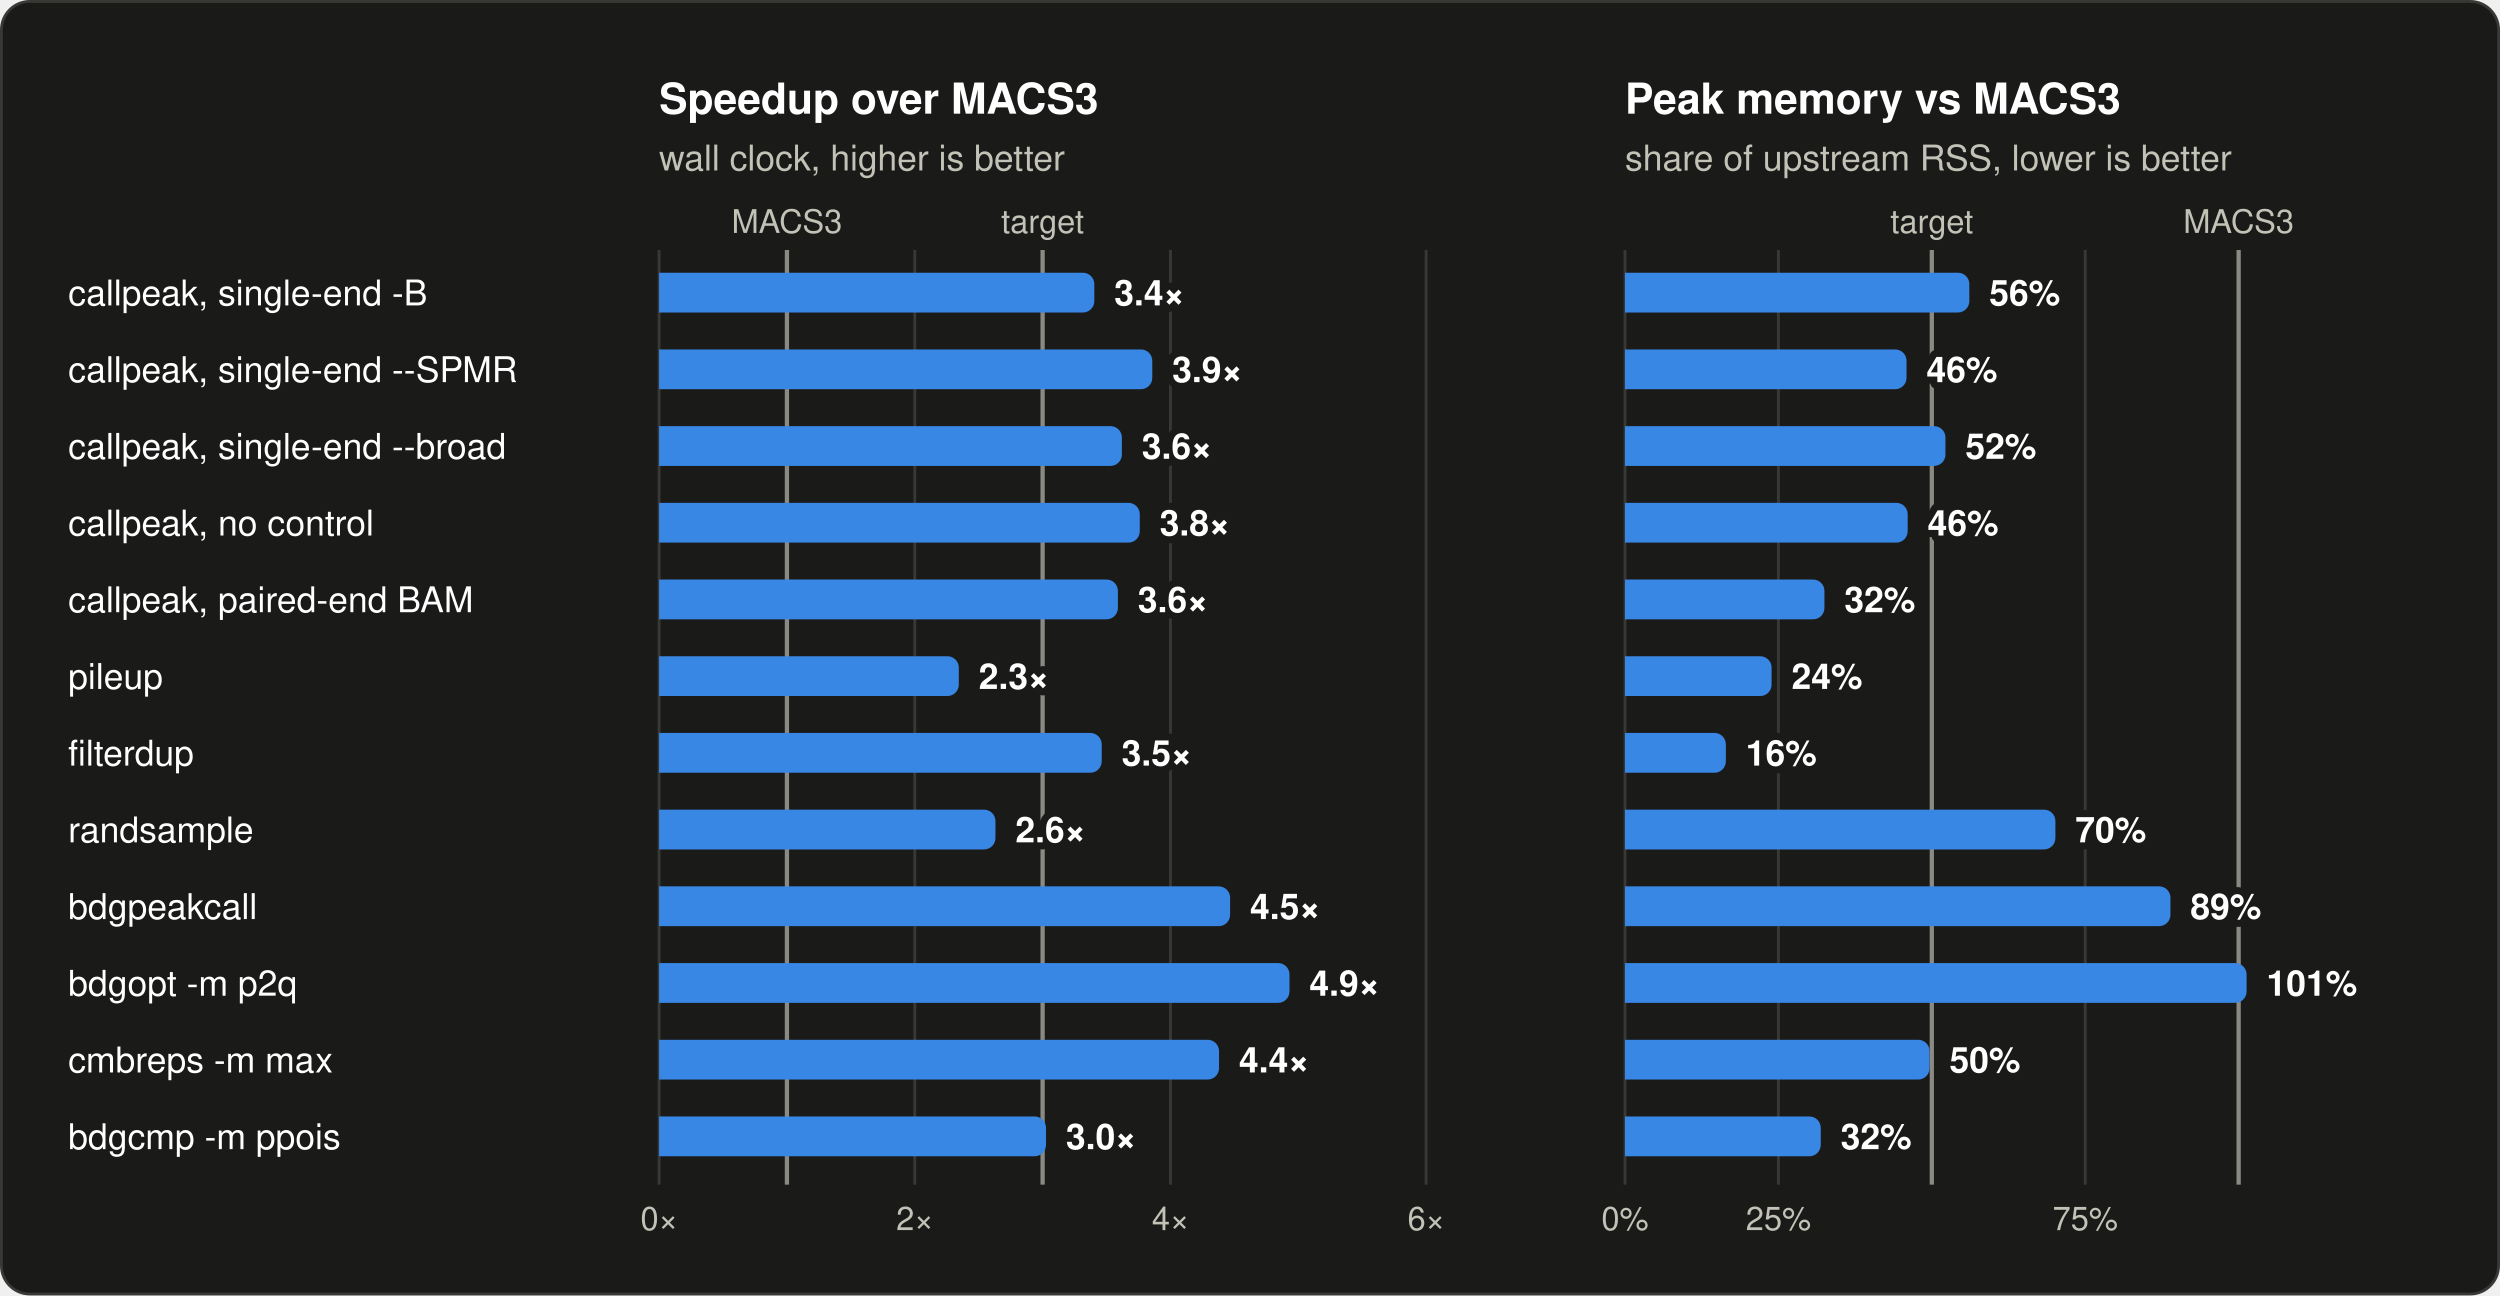
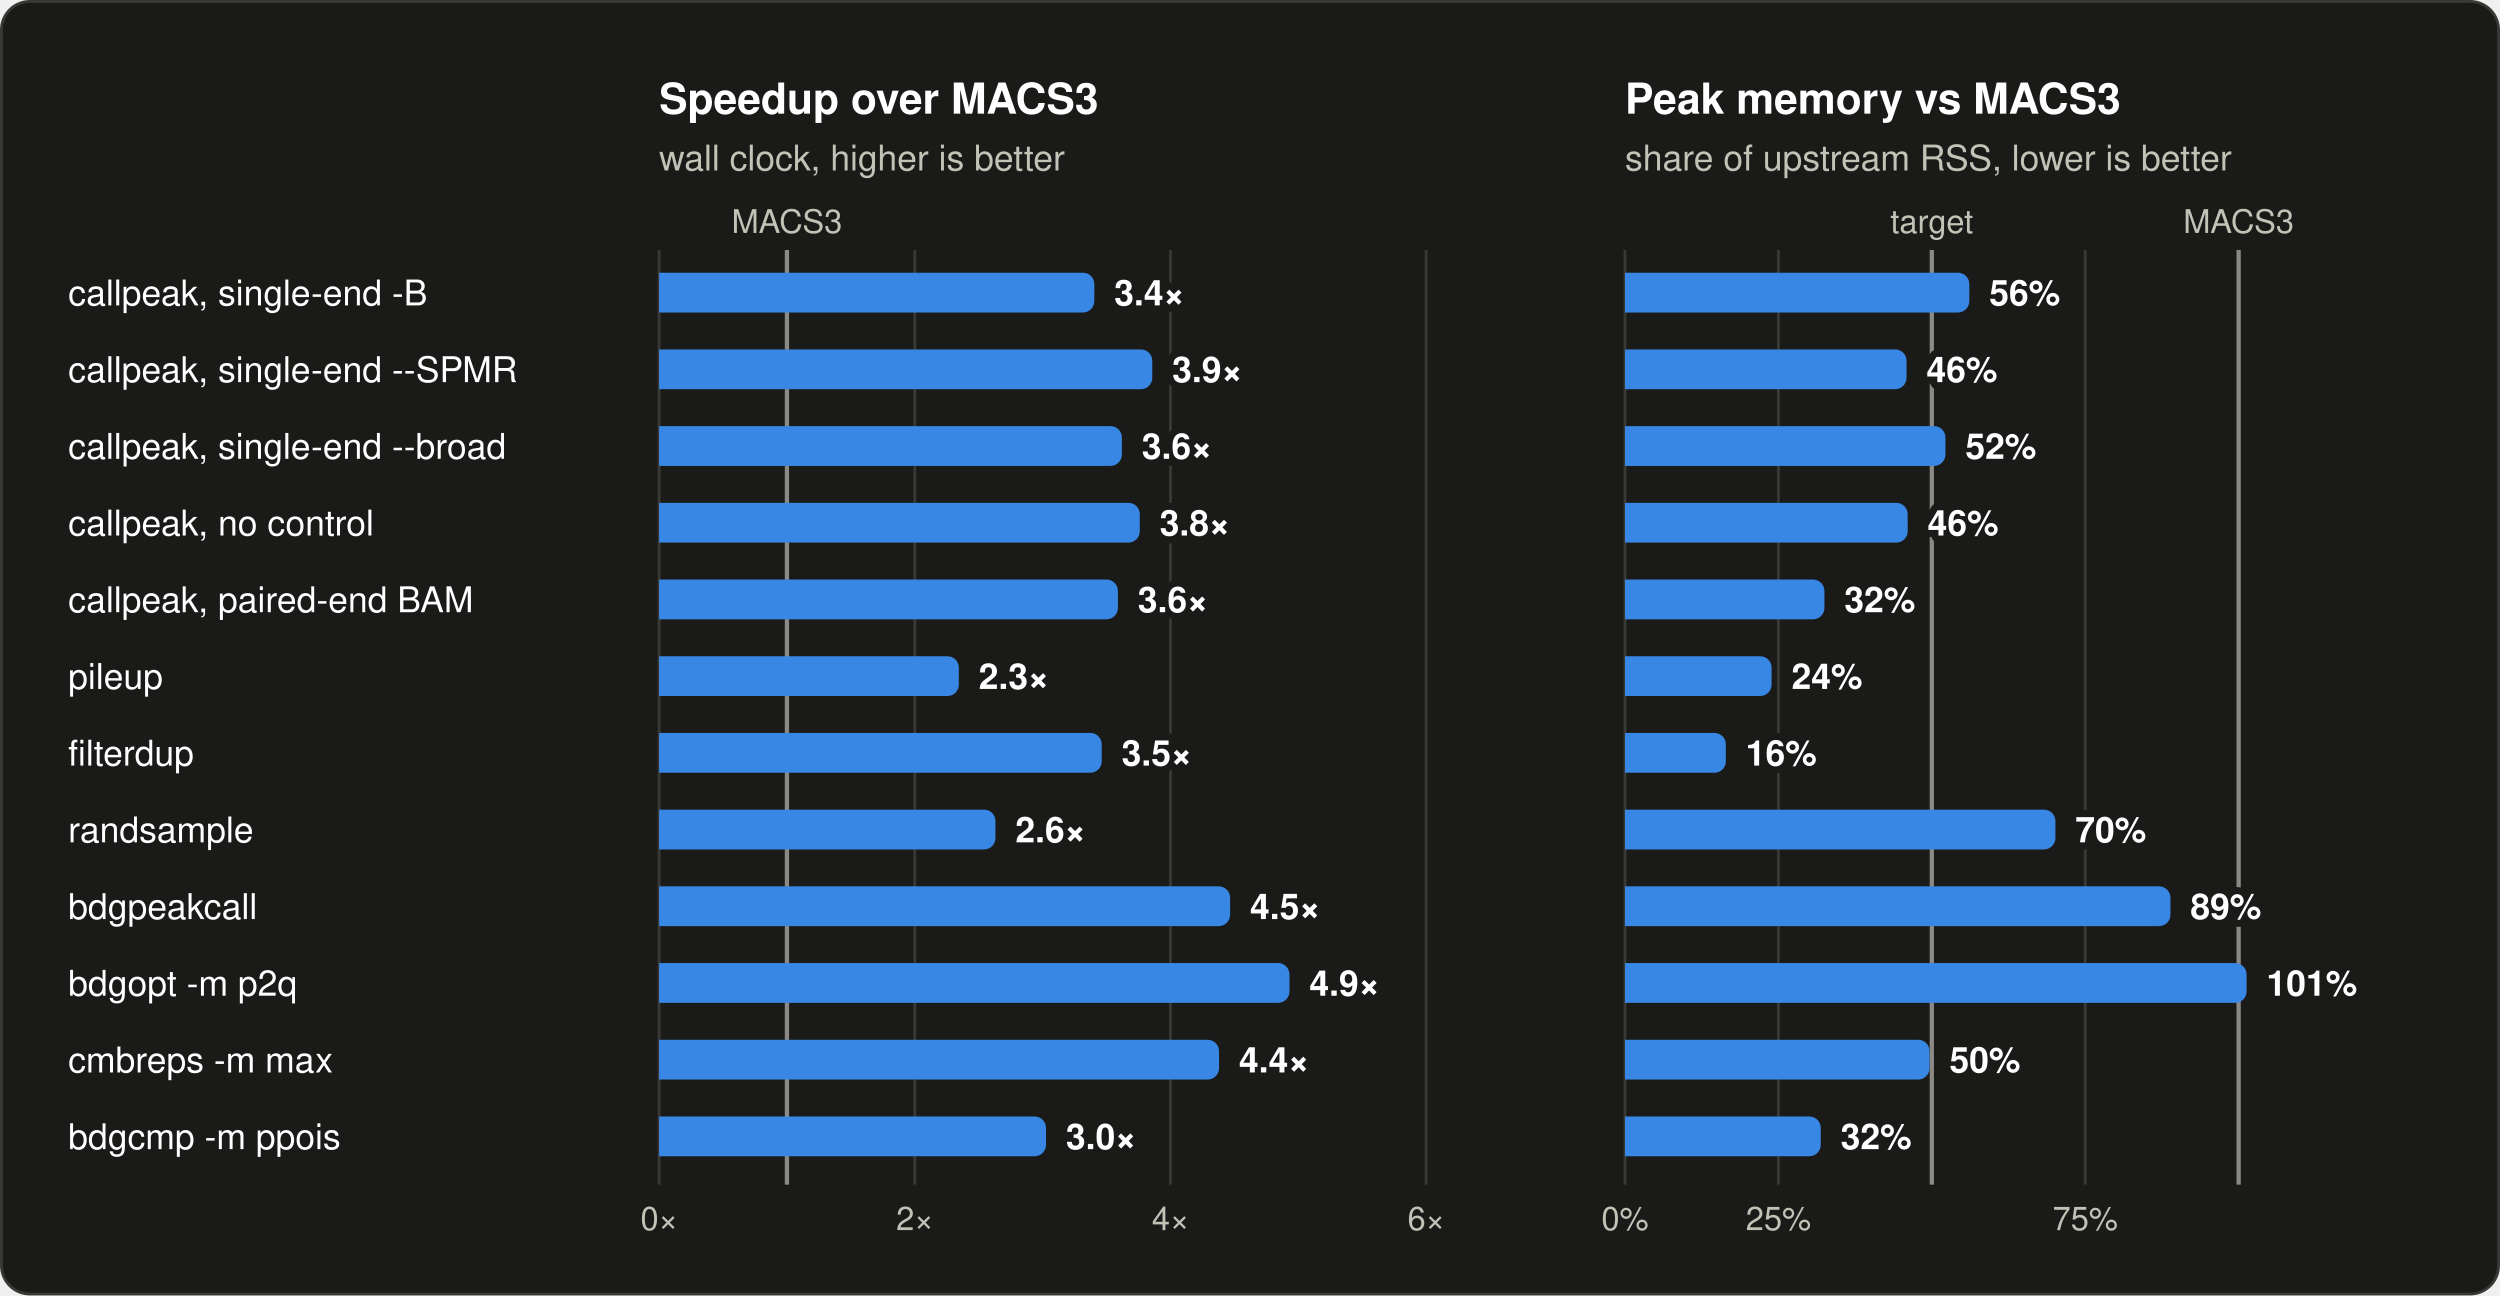
<svg xmlns="http://www.w3.org/2000/svg" viewBox="0 0 880 456" width="880" height="456" font-family="-apple-system,BlinkMacSystemFont,'Segoe UI',Helvetica,Arial,sans-serif" role="img" aria-label="macs3-rs is 2.3 to 4.9 times faster than MACS3 and uses 16 to 101 percent of its peak memory across twelve workloads">
  <rect x="0.5" y="0.5" width="879" height="455" rx="10" fill="#1a1a19" stroke="#383835" />
  <text x="24" y="107.5" font-size="12.5" fill="#ffffff">callpeak, single-end -B</text>
  <text x="24" y="134.5" font-size="12.5" fill="#ffffff">callpeak, single-end --SPMR</text>
  <text x="24" y="161.5" font-size="12.5" fill="#ffffff">callpeak, single-end --broad</text>
  <text x="24" y="188.5" font-size="12.5" fill="#ffffff">callpeak, no control</text>
  <text x="24" y="215.5" font-size="12.5" fill="#ffffff">callpeak, paired-end BAM</text>
  <text x="24" y="242.5" font-size="12.5" fill="#ffffff">pileup</text>
  <text x="24" y="269.5" font-size="12.5" fill="#ffffff">filterdup</text>
  <text x="24" y="296.5" font-size="12.5" fill="#ffffff">randsample</text>
  <text x="24" y="323.5" font-size="12.5" fill="#ffffff">bdgpeakcall</text>
  <text x="24" y="350.5" font-size="12.5" fill="#ffffff">bdgopt -m p2q</text>
  <text x="24" y="377.5" font-size="12.5" fill="#ffffff">cmbreps -m max</text>
  <text x="24" y="404.5" font-size="12.5" fill="#ffffff">bdgcmp -m ppois</text>
  <text x="232" y="40" font-size="15" font-weight="600" fill="#ffffff">Speedup over MACS3</text>
  <text x="232" y="60" font-size="12.5" fill="#c3c2b7">wall clock, higher is better</text>
  <line x1="232.0" y1="88" x2="232.0" y2="417" stroke="#383835" />
  <text x="232.0" y="433" font-size="11.5" text-anchor="middle" fill="#c3c2b7">0×</text>
  <line x1="322.0" y1="88" x2="322.0" y2="417" stroke="#383835" />
  <text x="322.0" y="433" font-size="11.5" text-anchor="middle" fill="#c3c2b7">2×</text>
  <line x1="412.0" y1="88" x2="412.0" y2="417" stroke="#383835" />
  <text x="412.0" y="433" font-size="11.5" text-anchor="middle" fill="#c3c2b7">4×</text>
  <line x1="502.0" y1="88" x2="502.0" y2="417" stroke="#383835" />
  <text x="502.0" y="433" font-size="11.5" text-anchor="middle" fill="#c3c2b7">6×</text>
  <line x1="277.0" y1="88" x2="277.0" y2="417" stroke="#8a8983" stroke-width="1.5" />
  <text x="277.0" y="82" font-size="11.5" text-anchor="middle" fill="#c3c2b7">MACS3</text>
-   <line x1="367.0" y1="88" x2="367.0" y2="417" stroke="#8a8983" stroke-width="1.5" />
-   <text x="367.0" y="82" font-size="11.5" text-anchor="middle" fill="#c3c2b7">target</text>
  <path d="M232,96h149.2a4,4 0 0 1 4,4v6a4,4 0 0 1 -4,4h-149.2z" fill="#3987e5" />
  <text x="392.2" y="107.5" font-size="12.5" font-weight="600" fill="#1a1a19" stroke="#1a1a19" stroke-width="5" stroke-linejoin="round">3.4×</text>
  <text x="392.2" y="107.5" font-size="12.5" font-weight="600" fill="#ffffff">3.4×</text>
  <path d="M232,123h169.6a4,4 0 0 1 4,4v6a4,4 0 0 1 -4,4h-169.6z" fill="#3987e5" />
  <text x="412.6" y="134.5" font-size="12.5" font-weight="600" fill="#1a1a19" stroke="#1a1a19" stroke-width="5" stroke-linejoin="round">3.9×</text>
  <text x="412.6" y="134.5" font-size="12.5" font-weight="600" fill="#ffffff">3.9×</text>
  <path d="M232,150h158.9a4,4 0 0 1 4,4v6a4,4 0 0 1 -4,4h-158.9z" fill="#3987e5" />
  <text x="401.9" y="161.5" font-size="12.5" font-weight="600" fill="#1a1a19" stroke="#1a1a19" stroke-width="5" stroke-linejoin="round">3.6×</text>
  <text x="401.9" y="161.5" font-size="12.5" font-weight="600" fill="#ffffff">3.6×</text>
  <path d="M232,177h165.2a4,4 0 0 1 4,4v6a4,4 0 0 1 -4,4h-165.2z" fill="#3987e5" />
  <text x="408.2" y="188.5" font-size="12.5" font-weight="600" fill="#1a1a19" stroke="#1a1a19" stroke-width="5" stroke-linejoin="round">3.8×</text>
  <text x="408.2" y="188.5" font-size="12.5" font-weight="600" fill="#ffffff">3.8×</text>
  <path d="M232,204h157.5a4,4 0 0 1 4,4v6a4,4 0 0 1 -4,4h-157.5z" fill="#3987e5" />
  <text x="400.5" y="215.5" font-size="12.5" font-weight="600" fill="#1a1a19" stroke="#1a1a19" stroke-width="5" stroke-linejoin="round">3.6×</text>
  <text x="400.5" y="215.5" font-size="12.5" font-weight="600" fill="#ffffff">3.6×</text>
  <path d="M232,231h101.5a4,4 0 0 1 4,4v6a4,4 0 0 1 -4,4h-101.5z" fill="#3987e5" />
  <text x="344.5" y="242.5" font-size="12.5" font-weight="600" fill="#1a1a19" stroke="#1a1a19" stroke-width="5" stroke-linejoin="round">2.3×</text>
  <text x="344.5" y="242.5" font-size="12.5" font-weight="600" fill="#ffffff">2.3×</text>
  <path d="M232,258h151.8a4,4 0 0 1 4,4v6a4,4 0 0 1 -4,4h-151.8z" fill="#3987e5" />
  <text x="394.8" y="269.5" font-size="12.5" font-weight="600" fill="#1a1a19" stroke="#1a1a19" stroke-width="5" stroke-linejoin="round">3.5×</text>
  <text x="394.8" y="269.5" font-size="12.5" font-weight="600" fill="#ffffff">3.5×</text>
  <path d="M232,285h114.4a4,4 0 0 1 4,4v6a4,4 0 0 1 -4,4h-114.4z" fill="#3987e5" />
  <text x="357.4" y="296.5" font-size="12.5" font-weight="600" fill="#1a1a19" stroke="#1a1a19" stroke-width="5" stroke-linejoin="round">2.6×</text>
  <text x="357.4" y="296.5" font-size="12.5" font-weight="600" fill="#ffffff">2.6×</text>
  <path d="M232,312h197.0a4,4 0 0 1 4,4v6a4,4 0 0 1 -4,4h-197.0z" fill="#3987e5" />
  <text x="440.0" y="323.5" font-size="12.5" font-weight="600" fill="#1a1a19" stroke="#1a1a19" stroke-width="5" stroke-linejoin="round">4.5×</text>
  <text x="440.0" y="323.5" font-size="12.5" font-weight="600" fill="#ffffff">4.5×</text>
  <path d="M232,339h217.9a4,4 0 0 1 4,4v6a4,4 0 0 1 -4,4h-217.9z" fill="#3987e5" />
  <text x="460.9" y="350.5" font-size="12.5" font-weight="600" fill="#1a1a19" stroke="#1a1a19" stroke-width="5" stroke-linejoin="round">4.9×</text>
  <text x="460.9" y="350.5" font-size="12.5" font-weight="600" fill="#ffffff">4.9×</text>
  <path d="M232,366h193.1a4,4 0 0 1 4,4v6a4,4 0 0 1 -4,4h-193.1z" fill="#3987e5" />
  <text x="436.1" y="377.5" font-size="12.5" font-weight="600" fill="#1a1a19" stroke="#1a1a19" stroke-width="5" stroke-linejoin="round">4.4×</text>
  <text x="436.1" y="377.5" font-size="12.5" font-weight="600" fill="#ffffff">4.4×</text>
  <path d="M232,393h132.2a4,4 0 0 1 4,4v6a4,4 0 0 1 -4,4h-132.2z" fill="#3987e5" />
  <text x="375.2" y="404.5" font-size="12.5" font-weight="600" fill="#1a1a19" stroke="#1a1a19" stroke-width="5" stroke-linejoin="round">3.0×</text>
  <text x="375.2" y="404.5" font-size="12.5" font-weight="600" fill="#ffffff">3.0×</text>
  <text x="572" y="40" font-size="15" font-weight="600" fill="#ffffff">Peak memory vs MACS3</text>
  <text x="572" y="60" font-size="12.5" fill="#c3c2b7">share of upstream RSS, lower is better</text>
  <line x1="572.0" y1="88" x2="572.0" y2="417" stroke="#383835" />
  <text x="572.0" y="433" font-size="11.5" text-anchor="middle" fill="#c3c2b7">0%</text>
  <line x1="626.0" y1="88" x2="626.0" y2="417" stroke="#383835" />
  <text x="626.0" y="433" font-size="11.5" text-anchor="middle" fill="#c3c2b7">25%</text>
  <line x1="734.0" y1="88" x2="734.0" y2="417" stroke="#383835" />
  <text x="734.0" y="433" font-size="11.5" text-anchor="middle" fill="#c3c2b7">75%</text>
  <line x1="680.0" y1="88" x2="680.0" y2="417" stroke="#8a8983" stroke-width="1.5" />
  <text x="680.0" y="82" font-size="11.5" text-anchor="middle" fill="#c3c2b7">target</text>
  <line x1="788.0" y1="88" x2="788.0" y2="417" stroke="#8a8983" stroke-width="1.5" />
  <text x="788.0" y="82" font-size="11.5" text-anchor="middle" fill="#c3c2b7">MACS3</text>
  <path d="M572,96h117.2a4,4 0 0 1 4,4v6a4,4 0 0 1 -4,4h-117.2z" fill="#3987e5" />
  <text x="700.2" y="107.5" font-size="12.5" font-weight="600" fill="#1a1a19" stroke="#1a1a19" stroke-width="5" stroke-linejoin="round">56%</text>
  <text x="700.2" y="107.5" font-size="12.5" font-weight="600" fill="#ffffff">56%</text>
  <path d="M572,123h95.1a4,4 0 0 1 4,4v6a4,4 0 0 1 -4,4h-95.1z" fill="#3987e5" />
  <text x="678.1" y="134.5" font-size="12.5" font-weight="600" fill="#1a1a19" stroke="#1a1a19" stroke-width="5" stroke-linejoin="round">46%</text>
  <text x="678.1" y="134.5" font-size="12.5" font-weight="600" fill="#ffffff">46%</text>
  <path d="M572,150h108.8a4,4 0 0 1 4,4v6a4,4 0 0 1 -4,4h-108.8z" fill="#3987e5" />
  <text x="691.8" y="161.5" font-size="12.5" font-weight="600" fill="#1a1a19" stroke="#1a1a19" stroke-width="5" stroke-linejoin="round">52%</text>
  <text x="691.8" y="161.5" font-size="12.5" font-weight="600" fill="#ffffff">52%</text>
  <path d="M572,177h95.5a4,4 0 0 1 4,4v6a4,4 0 0 1 -4,4h-95.5z" fill="#3987e5" />
  <text x="678.5" y="188.5" font-size="12.5" font-weight="600" fill="#1a1a19" stroke="#1a1a19" stroke-width="5" stroke-linejoin="round">46%</text>
  <text x="678.5" y="188.5" font-size="12.5" font-weight="600" fill="#ffffff">46%</text>
  <path d="M572,204h66.2a4,4 0 0 1 4,4v6a4,4 0 0 1 -4,4h-66.2z" fill="#3987e5" />
  <text x="649.2" y="215.5" font-size="12.5" font-weight="600" fill="#1a1a19" stroke="#1a1a19" stroke-width="5" stroke-linejoin="round">32%</text>
  <text x="649.2" y="215.5" font-size="12.5" font-weight="600" fill="#ffffff">32%</text>
  <path d="M572,231h47.6a4,4 0 0 1 4,4v6a4,4 0 0 1 -4,4h-47.6z" fill="#3987e5" />
  <text x="630.6" y="242.5" font-size="12.5" font-weight="600" fill="#1a1a19" stroke="#1a1a19" stroke-width="5" stroke-linejoin="round">24%</text>
  <text x="630.6" y="242.5" font-size="12.5" font-weight="600" fill="#ffffff">24%</text>
  <path d="M572,258h31.5a4,4 0 0 1 4,4v6a4,4 0 0 1 -4,4h-31.5z" fill="#3987e5" />
  <text x="614.5" y="269.5" font-size="12.5" font-weight="600" fill="#1a1a19" stroke="#1a1a19" stroke-width="5" stroke-linejoin="round">16%</text>
  <text x="614.5" y="269.5" font-size="12.5" font-weight="600" fill="#ffffff">16%</text>
  <path d="M572,285h147.5a4,4 0 0 1 4,4v6a4,4 0 0 1 -4,4h-147.5z" fill="#3987e5" />
  <text x="730.5" y="296.5" font-size="12.5" font-weight="600" fill="#1a1a19" stroke="#1a1a19" stroke-width="5" stroke-linejoin="round">70%</text>
  <text x="730.5" y="296.5" font-size="12.5" font-weight="600" fill="#ffffff">70%</text>
  <path d="M572,312h188.0a4,4 0 0 1 4,4v6a4,4 0 0 1 -4,4h-188.0z" fill="#3987e5" />
  <text x="771.0" y="323.5" font-size="12.5" font-weight="600" fill="#1a1a19" stroke="#1a1a19" stroke-width="5" stroke-linejoin="round">89%</text>
  <text x="771.0" y="323.5" font-size="12.5" font-weight="600" fill="#ffffff">89%</text>
  <path d="M572,339h214.8a4,4 0 0 1 4,4v6a4,4 0 0 1 -4,4h-214.8z" fill="#3987e5" />
  <text x="797.8" y="350.5" font-size="12.5" font-weight="600" fill="#1a1a19" stroke="#1a1a19" stroke-width="5" stroke-linejoin="round">101%</text>
  <text x="797.8" y="350.5" font-size="12.5" font-weight="600" fill="#ffffff">101%</text>
  <path d="M572,366h103.2a4,4 0 0 1 4,4v6a4,4 0 0 1 -4,4h-103.2z" fill="#3987e5" />
  <text x="686.2" y="377.5" font-size="12.5" font-weight="600" fill="#1a1a19" stroke="#1a1a19" stroke-width="5" stroke-linejoin="round">50%</text>
  <text x="686.2" y="377.5" font-size="12.5" font-weight="600" fill="#ffffff">50%</text>
  <path d="M572,393h64.9a4,4 0 0 1 4,4v6a4,4 0 0 1 -4,4h-64.9z" fill="#3987e5" />
  <text x="647.9" y="404.5" font-size="12.5" font-weight="600" fill="#1a1a19" stroke="#1a1a19" stroke-width="5" stroke-linejoin="round">32%</text>
  <text x="647.9" y="404.5" font-size="12.5" font-weight="600" fill="#ffffff">32%</text>
</svg>
